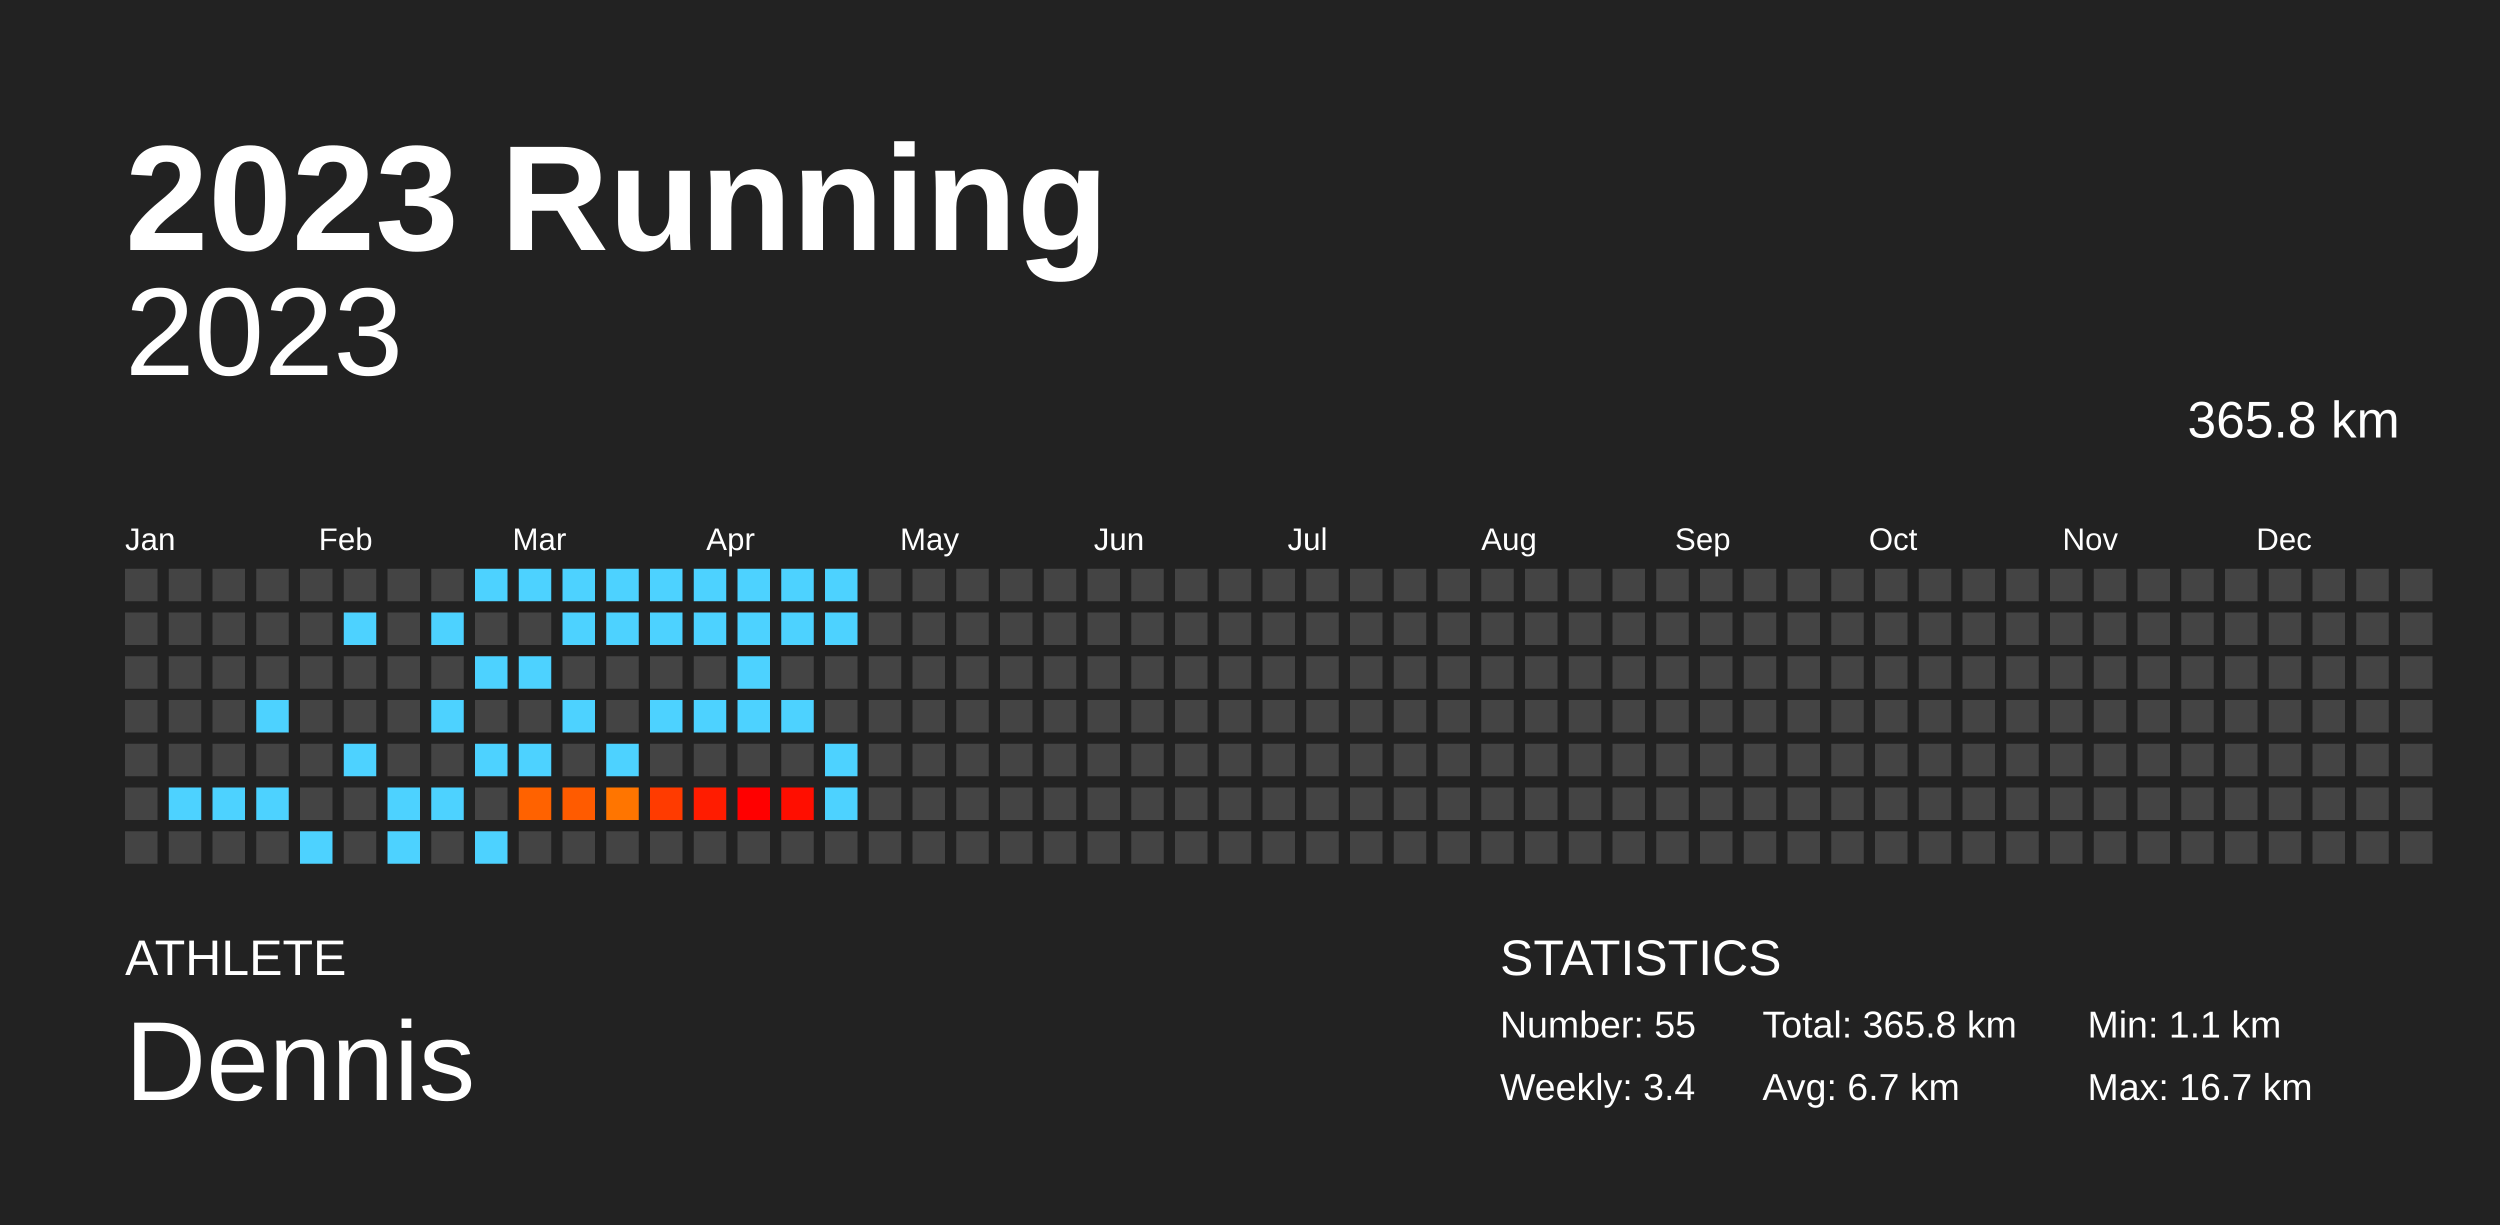
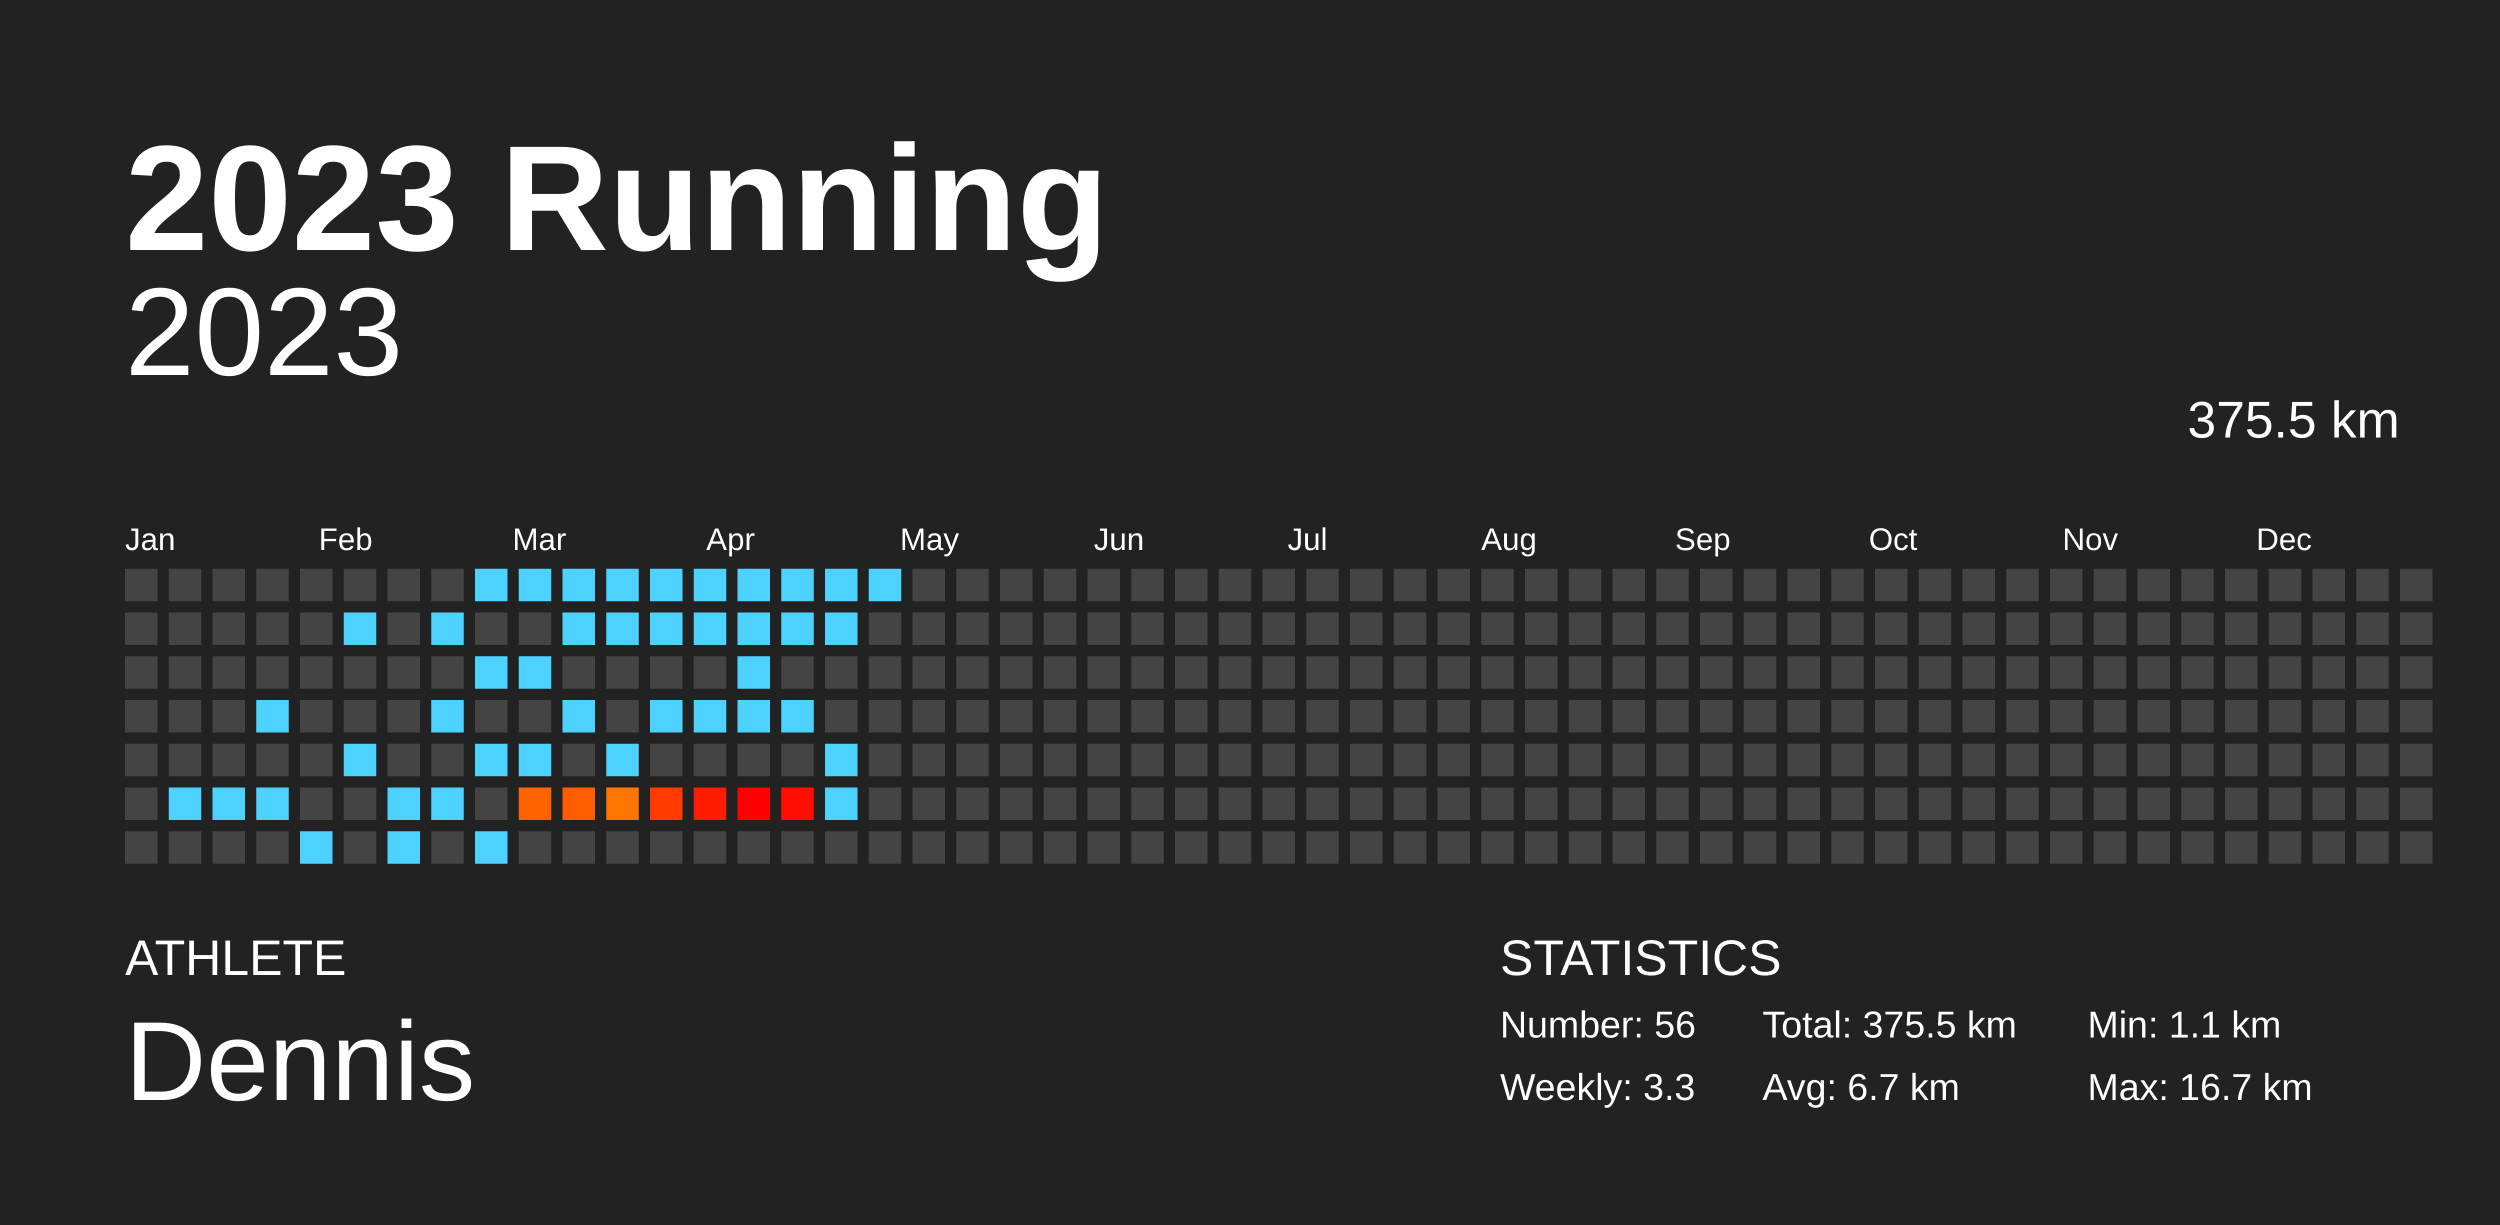
<svg xmlns="http://www.w3.org/2000/svg" baseProfile="full" height="98mm" version="1.1" viewBox="0,0,200,98" width="200mm">
  <defs />
  <rect fill="#222222" height="98" width="200" x="0" y="0" />
  <text fill="#FFFFFF" style="font-size:12px; font-family:Arial; font-weight:bold;" x="10" y="20">2023 Running</text>
  <text fill="#FFFFFF" style="font-size:4px; font-family:Arial" x="10" y="78">ATHLETE</text>
  <text fill="#FFFFFF" style="font-size:9px; font-family:Arial" x="10" y="88">Dennis</text>
  <text fill="#FFFFFF" style="font-size:4px; font-family:Arial" x="120" y="78">STATISTICS</text>
-   <text fill="#FFFFFF" style="font-size:3px; font-family:Arial" x="120" y="83">Number: 55</text>
-   <text fill="#FFFFFF" style="font-size:3px; font-family:Arial" x="120" y="88">Weekly: 3.4</text>
-   <text fill="#FFFFFF" style="font-size:3px; font-family:Arial" x="141" y="83">Total: 365.8 km</text>
+   <text fill="#FFFFFF" style="font-size:3px; font-family:Arial" x="120" y="83">Number: 56</text>
+   <text fill="#FFFFFF" style="font-size:3px; font-family:Arial" x="120" y="88">Weekly: 3.3</text>
+   <text fill="#FFFFFF" style="font-size:3px; font-family:Arial" x="141" y="83">Total: 375.5 km</text>
  <text fill="#FFFFFF" style="font-size:3px; font-family:Arial" x="141" y="88">Avg: 6.7 km</text>
  <text fill="#FFFFFF" style="font-size:3px; font-family:Arial" x="167" y="83">Min: 1.1 km</text>
  <text fill="#FFFFFF" style="font-size:3px; font-family:Arial" x="167" y="88">Max: 16.7 km</text>
  <text alignment-baseline="hanging" fill="#FFFFFF" style="font-size:10.0px; font-family:Arial;" x="10" y="30">2023</text>
-   <text alignment-baseline="hanging" fill="#FFFFFF" style="font-size:4.125px; font-family:Arial;" x="175" y="35">365.8 km</text>
+   <text alignment-baseline="hanging" fill="#FFFFFF" style="font-size:4.125px; font-family:Arial;" x="175" y="35">375.5 km</text>
  <text fill="#FFFFFF" style="font-size:2.5px; font-family:Arial" x="10.0" y="44">Jan</text>
  <text fill="#FFFFFF" style="font-size:2.5px; font-family:Arial" x="25.5" y="44">Feb</text>
  <text fill="#FFFFFF" style="font-size:2.5px; font-family:Arial" x="41.0" y="44">Mar</text>
  <text fill="#FFFFFF" style="font-size:2.5px; font-family:Arial" x="56.5" y="44">Apr</text>
  <text fill="#FFFFFF" style="font-size:2.5px; font-family:Arial" x="72.0" y="44">May</text>
  <text fill="#FFFFFF" style="font-size:2.5px; font-family:Arial" x="87.5" y="44">Jun</text>
  <text fill="#FFFFFF" style="font-size:2.5px; font-family:Arial" x="103.0" y="44">Jul</text>
  <text fill="#FFFFFF" style="font-size:2.5px; font-family:Arial" x="118.5" y="44">Aug</text>
  <text fill="#FFFFFF" style="font-size:2.5px; font-family:Arial" x="134.0" y="44">Sep</text>
  <text fill="#FFFFFF" style="font-size:2.5px; font-family:Arial" x="149.5" y="44">Oct</text>
  <text fill="#FFFFFF" style="font-size:2.5px; font-family:Arial" x="165.0" y="44">Nov</text>
  <text fill="#FFFFFF" style="font-size:2.5px; font-family:Arial" x="180.5" y="44">Dec</text>
  <rect fill="#444444" height="2.6" width="2.6" x="10.0" y="45.5" />
  <rect fill="#444444" height="2.6" width="2.6" x="10.0" y="49.0" />
  <rect fill="#444444" height="2.6" width="2.6" x="10.0" y="52.5" />
  <rect fill="#444444" height="2.6" width="2.6" x="10.0" y="56.0" />
  <rect fill="#444444" height="2.6" width="2.6" x="10.0" y="59.5" />
  <rect fill="#444444" height="2.6" width="2.6" x="10.0" y="63.0" />
  <rect fill="#444444" height="2.6" width="2.6" x="10.0" y="66.5" />
  <rect fill="#444444" height="2.6" width="2.6" x="13.5" y="45.5" />
  <rect fill="#444444" height="2.6" width="2.6" x="13.5" y="49.0" />
  <rect fill="#444444" height="2.6" width="2.6" x="13.5" y="52.5" />
  <rect fill="#444444" height="2.6" width="2.6" x="13.5" y="56.0" />
  <rect fill="#444444" height="2.6" width="2.6" x="13.5" y="59.5" />
  <rect fill="#4dd2ff" height="2.6" width="2.6" x="13.5" y="63.0" />
  <rect fill="#444444" height="2.6" width="2.6" x="13.5" y="66.5" />
  <rect fill="#444444" height="2.6" width="2.6" x="17.0" y="45.5" />
  <rect fill="#444444" height="2.6" width="2.6" x="17.0" y="49.0" />
  <rect fill="#444444" height="2.6" width="2.6" x="17.0" y="52.5" />
  <rect fill="#444444" height="2.6" width="2.6" x="17.0" y="56.0" />
  <rect fill="#444444" height="2.6" width="2.6" x="17.0" y="59.5" />
  <rect fill="#4dd2ff" height="2.6" width="2.6" x="17.0" y="63.0" />
  <rect fill="#444444" height="2.6" width="2.6" x="17.0" y="66.5" />
  <rect fill="#444444" height="2.6" width="2.6" x="20.5" y="45.5" />
  <rect fill="#444444" height="2.6" width="2.6" x="20.5" y="49.0" />
  <rect fill="#444444" height="2.6" width="2.6" x="20.5" y="52.5" />
  <rect fill="#4dd2ff" height="2.6" width="2.6" x="20.5" y="56.0" />
  <rect fill="#444444" height="2.6" width="2.6" x="20.5" y="59.5" />
  <rect fill="#4dd2ff" height="2.6" width="2.6" x="20.5" y="63.0" />
  <rect fill="#444444" height="2.6" width="2.6" x="20.5" y="66.5" />
  <rect fill="#444444" height="2.6" width="2.6" x="24.0" y="45.5" />
  <rect fill="#444444" height="2.6" width="2.6" x="24.0" y="49.0" />
  <rect fill="#444444" height="2.6" width="2.6" x="24.0" y="52.5" />
  <rect fill="#444444" height="2.6" width="2.6" x="24.0" y="56.0" />
  <rect fill="#444444" height="2.6" width="2.6" x="24.0" y="59.5" />
  <rect fill="#444444" height="2.6" width="2.6" x="24.0" y="63.0" />
  <rect fill="#4dd2ff" height="2.6" width="2.6" x="24.0" y="66.5" />
  <rect fill="#444444" height="2.6" width="2.6" x="27.5" y="45.5" />
  <rect fill="#4dd2ff" height="2.6" width="2.6" x="27.5" y="49.0" />
  <rect fill="#444444" height="2.6" width="2.6" x="27.5" y="52.5" />
  <rect fill="#444444" height="2.6" width="2.6" x="27.5" y="56.0" />
  <rect fill="#4dd2ff" height="2.6" width="2.6" x="27.5" y="59.5" />
  <rect fill="#444444" height="2.6" width="2.6" x="27.5" y="63.0" />
  <rect fill="#444444" height="2.6" width="2.6" x="27.5" y="66.5" />
  <rect fill="#444444" height="2.6" width="2.6" x="31.0" y="45.5" />
  <rect fill="#444444" height="2.6" width="2.6" x="31.0" y="49.0" />
  <rect fill="#444444" height="2.6" width="2.6" x="31.0" y="52.5" />
  <rect fill="#444444" height="2.6" width="2.6" x="31.0" y="56.0" />
  <rect fill="#444444" height="2.6" width="2.6" x="31.0" y="59.5" />
  <rect fill="#4dd2ff" height="2.6" width="2.6" x="31.0" y="63.0" />
  <rect fill="#4dd2ff" height="2.6" width="2.6" x="31.0" y="66.5" />
  <rect fill="#444444" height="2.6" width="2.6" x="34.5" y="45.5" />
  <rect fill="#4dd2ff" height="2.6" width="2.6" x="34.5" y="49.0" />
  <rect fill="#444444" height="2.6" width="2.6" x="34.5" y="52.5" />
  <rect fill="#4dd2ff" height="2.6" width="2.6" x="34.5" y="56.0" />
  <rect fill="#444444" height="2.6" width="2.6" x="34.5" y="59.5" />
  <rect fill="#4dd2ff" height="2.6" width="2.6" x="34.5" y="63.0" />
  <rect fill="#444444" height="2.6" width="2.6" x="34.5" y="66.5" />
  <rect fill="#4dd2ff" height="2.6" width="2.6" x="38.0" y="45.5" />
  <rect fill="#444444" height="2.6" width="2.6" x="38.0" y="49.0" />
  <rect fill="#4dd2ff" height="2.6" width="2.6" x="38.0" y="52.5" />
  <rect fill="#444444" height="2.6" width="2.6" x="38.0" y="56.0" />
  <rect fill="#4dd2ff" height="2.6" width="2.6" x="38.0" y="59.5" />
  <rect fill="#444444" height="2.6" width="2.6" x="38.0" y="63.0" />
  <rect fill="#4dd2ff" height="2.6" width="2.6" x="38.0" y="66.5" />
  <rect fill="#4dd2ff" height="2.6" width="2.6" x="41.5" y="45.5" />
  <rect fill="#444444" height="2.6" width="2.6" x="41.5" y="49.0" />
  <rect fill="#4dd2ff" height="2.6" width="2.6" x="41.5" y="52.5" />
  <rect fill="#444444" height="2.6" width="2.6" x="41.5" y="56.0" />
  <rect fill="#4dd2ff" height="2.6" width="2.6" x="41.5" y="59.5" />
  <rect fill="#ff6200" height="2.6" width="2.6" x="41.5" y="63.0" />
  <rect fill="#444444" height="2.6" width="2.6" x="41.5" y="66.5" />
  <rect fill="#4dd2ff" height="2.6" width="2.6" x="45.0" y="45.5" />
  <rect fill="#4dd2ff" height="2.6" width="2.6" x="45.0" y="49.0" />
  <rect fill="#444444" height="2.6" width="2.6" x="45.0" y="52.5" />
  <rect fill="#4dd2ff" height="2.6" width="2.6" x="45.0" y="56.0" />
  <rect fill="#444444" height="2.6" width="2.6" x="45.0" y="59.5" />
  <rect fill="#ff5b00" height="2.6" width="2.6" x="45.0" y="63.0" />
  <rect fill="#444444" height="2.6" width="2.6" x="45.0" y="66.5" />
  <rect fill="#4dd2ff" height="2.6" width="2.6" x="48.5" y="45.5" />
  <rect fill="#4dd2ff" height="2.6" width="2.6" x="48.5" y="49.0" />
  <rect fill="#444444" height="2.6" width="2.6" x="48.5" y="52.5" />
  <rect fill="#444444" height="2.6" width="2.6" x="48.5" y="56.0" />
  <rect fill="#4dd2ff" height="2.6" width="2.6" x="48.5" y="59.5" />
  <rect fill="#ff7500" height="2.6" width="2.6" x="48.5" y="63.0" />
  <rect fill="#444444" height="2.6" width="2.6" x="48.5" y="66.5" />
  <rect fill="#4dd2ff" height="2.6" width="2.6" x="52.0" y="45.5" />
  <rect fill="#4dd2ff" height="2.6" width="2.6" x="52.0" y="49.0" />
  <rect fill="#444444" height="2.6" width="2.6" x="52.0" y="52.5" />
  <rect fill="#4dd2ff" height="2.6" width="2.6" x="52.0" y="56.0" />
  <rect fill="#444444" height="2.6" width="2.6" x="52.0" y="59.5" />
  <rect fill="#ff3b00" height="2.6" width="2.6" x="52.0" y="63.0" />
  <rect fill="#444444" height="2.6" width="2.6" x="52.0" y="66.5" />
  <rect fill="#4dd2ff" height="2.6" width="2.6" x="55.5" y="45.5" />
  <rect fill="#4dd2ff" height="2.6" width="2.6" x="55.5" y="49.0" />
  <rect fill="#444444" height="2.6" width="2.6" x="55.5" y="52.5" />
  <rect fill="#4dd2ff" height="2.6" width="2.6" x="55.5" y="56.0" />
  <rect fill="#444444" height="2.6" width="2.6" x="55.5" y="59.5" />
  <rect fill="#ff1c00" height="2.6" width="2.6" x="55.5" y="63.0" />
  <rect fill="#444444" height="2.6" width="2.6" x="55.5" y="66.5" />
  <rect fill="#4dd2ff" height="2.6" width="2.6" x="59.0" y="45.5" />
  <rect fill="#4dd2ff" height="2.6" width="2.6" x="59.0" y="49.0" />
  <rect fill="#4dd2ff" height="2.6" width="2.6" x="59.0" y="52.5" />
  <rect fill="#4dd2ff" height="2.6" width="2.6" x="59.0" y="56.0" />
  <rect fill="#444444" height="2.6" width="2.6" x="59.0" y="59.5" />
  <rect fill="#ff0000" height="2.6" width="2.6" x="59.0" y="63.0" />
  <rect fill="#444444" height="2.6" width="2.6" x="59.0" y="66.5" />
  <rect fill="#4dd2ff" height="2.6" width="2.6" x="62.5" y="45.5" />
  <rect fill="#4dd2ff" height="2.6" width="2.6" x="62.5" y="49.0" />
  <rect fill="#444444" height="2.6" width="2.6" x="62.5" y="52.5" />
  <rect fill="#4dd2ff" height="2.6" width="2.6" x="62.5" y="56.0" />
  <rect fill="#444444" height="2.6" width="2.6" x="62.5" y="59.5" />
  <rect fill="#ff0e00" height="2.6" width="2.6" x="62.5" y="63.0" />
  <rect fill="#444444" height="2.6" width="2.6" x="62.5" y="66.5" />
  <rect fill="#4dd2ff" height="2.6" width="2.6" x="66.0" y="45.5" />
  <rect fill="#4dd2ff" height="2.6" width="2.6" x="66.0" y="49.0" />
  <rect fill="#444444" height="2.6" width="2.6" x="66.0" y="52.5" />
  <rect fill="#444444" height="2.6" width="2.6" x="66.0" y="56.0" />
  <rect fill="#4dd2ff" height="2.6" width="2.6" x="66.0" y="59.5" />
  <rect fill="#4dd2ff" height="2.6" width="2.6" x="66.0" y="63.0" />
  <rect fill="#444444" height="2.6" width="2.6" x="66.0" y="66.5" />
-   <rect fill="#444444" height="2.6" width="2.6" x="69.5" y="45.5" />
+   <rect fill="#4dd2ff" height="2.6" width="2.6" x="69.5" y="45.5" />
  <rect fill="#444444" height="2.6" width="2.6" x="69.5" y="49.0" />
  <rect fill="#444444" height="2.6" width="2.6" x="69.5" y="52.5" />
  <rect fill="#444444" height="2.6" width="2.6" x="69.5" y="56.0" />
  <rect fill="#444444" height="2.6" width="2.6" x="69.5" y="59.5" />
  <rect fill="#444444" height="2.6" width="2.6" x="69.5" y="63.0" />
  <rect fill="#444444" height="2.6" width="2.6" x="69.5" y="66.5" />
  <rect fill="#444444" height="2.6" width="2.6" x="73.0" y="45.5" />
  <rect fill="#444444" height="2.6" width="2.6" x="73.0" y="49.0" />
  <rect fill="#444444" height="2.6" width="2.6" x="73.0" y="52.5" />
  <rect fill="#444444" height="2.6" width="2.6" x="73.0" y="56.0" />
  <rect fill="#444444" height="2.6" width="2.6" x="73.0" y="59.5" />
  <rect fill="#444444" height="2.6" width="2.6" x="73.0" y="63.0" />
  <rect fill="#444444" height="2.6" width="2.6" x="73.0" y="66.5" />
  <rect fill="#444444" height="2.6" width="2.6" x="76.5" y="45.5" />
  <rect fill="#444444" height="2.6" width="2.6" x="76.5" y="49.0" />
  <rect fill="#444444" height="2.6" width="2.6" x="76.5" y="52.5" />
  <rect fill="#444444" height="2.6" width="2.6" x="76.5" y="56.0" />
  <rect fill="#444444" height="2.6" width="2.6" x="76.5" y="59.5" />
  <rect fill="#444444" height="2.6" width="2.6" x="76.5" y="63.0" />
  <rect fill="#444444" height="2.6" width="2.6" x="76.5" y="66.5" />
  <rect fill="#444444" height="2.6" width="2.6" x="80.0" y="45.5" />
  <rect fill="#444444" height="2.6" width="2.6" x="80.0" y="49.0" />
  <rect fill="#444444" height="2.6" width="2.6" x="80.0" y="52.5" />
  <rect fill="#444444" height="2.6" width="2.6" x="80.0" y="56.0" />
  <rect fill="#444444" height="2.6" width="2.6" x="80.0" y="59.5" />
  <rect fill="#444444" height="2.6" width="2.6" x="80.0" y="63.0" />
  <rect fill="#444444" height="2.6" width="2.6" x="80.0" y="66.5" />
  <rect fill="#444444" height="2.6" width="2.6" x="83.5" y="45.5" />
  <rect fill="#444444" height="2.6" width="2.6" x="83.5" y="49.0" />
  <rect fill="#444444" height="2.6" width="2.6" x="83.5" y="52.5" />
  <rect fill="#444444" height="2.6" width="2.6" x="83.5" y="56.0" />
  <rect fill="#444444" height="2.6" width="2.6" x="83.5" y="59.5" />
  <rect fill="#444444" height="2.6" width="2.6" x="83.5" y="63.0" />
  <rect fill="#444444" height="2.6" width="2.6" x="83.5" y="66.5" />
  <rect fill="#444444" height="2.6" width="2.6" x="87.0" y="45.5" />
  <rect fill="#444444" height="2.6" width="2.6" x="87.0" y="49.0" />
  <rect fill="#444444" height="2.6" width="2.6" x="87.0" y="52.5" />
  <rect fill="#444444" height="2.6" width="2.6" x="87.0" y="56.0" />
  <rect fill="#444444" height="2.6" width="2.6" x="87.0" y="59.5" />
  <rect fill="#444444" height="2.6" width="2.6" x="87.0" y="63.0" />
  <rect fill="#444444" height="2.6" width="2.6" x="87.0" y="66.5" />
  <rect fill="#444444" height="2.6" width="2.6" x="90.5" y="45.5" />
  <rect fill="#444444" height="2.6" width="2.6" x="90.5" y="49.0" />
  <rect fill="#444444" height="2.6" width="2.6" x="90.5" y="52.5" />
  <rect fill="#444444" height="2.6" width="2.6" x="90.5" y="56.0" />
  <rect fill="#444444" height="2.6" width="2.6" x="90.5" y="59.5" />
  <rect fill="#444444" height="2.6" width="2.6" x="90.5" y="63.0" />
  <rect fill="#444444" height="2.6" width="2.6" x="90.5" y="66.5" />
  <rect fill="#444444" height="2.6" width="2.6" x="94.0" y="45.5" />
  <rect fill="#444444" height="2.6" width="2.6" x="94.0" y="49.0" />
  <rect fill="#444444" height="2.6" width="2.6" x="94.0" y="52.5" />
  <rect fill="#444444" height="2.6" width="2.6" x="94.0" y="56.0" />
  <rect fill="#444444" height="2.6" width="2.6" x="94.0" y="59.5" />
  <rect fill="#444444" height="2.6" width="2.6" x="94.0" y="63.0" />
  <rect fill="#444444" height="2.6" width="2.6" x="94.0" y="66.5" />
  <rect fill="#444444" height="2.6" width="2.6" x="97.5" y="45.5" />
  <rect fill="#444444" height="2.6" width="2.6" x="97.5" y="49.0" />
  <rect fill="#444444" height="2.6" width="2.6" x="97.5" y="52.5" />
  <rect fill="#444444" height="2.6" width="2.6" x="97.5" y="56.0" />
  <rect fill="#444444" height="2.6" width="2.6" x="97.5" y="59.5" />
  <rect fill="#444444" height="2.6" width="2.6" x="97.5" y="63.0" />
  <rect fill="#444444" height="2.6" width="2.6" x="97.5" y="66.5" />
  <rect fill="#444444" height="2.6" width="2.6" x="101.0" y="45.5" />
  <rect fill="#444444" height="2.6" width="2.6" x="101.0" y="49.0" />
  <rect fill="#444444" height="2.6" width="2.6" x="101.0" y="52.5" />
  <rect fill="#444444" height="2.6" width="2.6" x="101.0" y="56.0" />
  <rect fill="#444444" height="2.6" width="2.6" x="101.0" y="59.5" />
  <rect fill="#444444" height="2.6" width="2.6" x="101.0" y="63.0" />
  <rect fill="#444444" height="2.6" width="2.6" x="101.0" y="66.5" />
  <rect fill="#444444" height="2.6" width="2.6" x="104.5" y="45.5" />
  <rect fill="#444444" height="2.6" width="2.6" x="104.5" y="49.0" />
  <rect fill="#444444" height="2.6" width="2.6" x="104.5" y="52.5" />
  <rect fill="#444444" height="2.6" width="2.6" x="104.5" y="56.0" />
  <rect fill="#444444" height="2.6" width="2.6" x="104.5" y="59.5" />
  <rect fill="#444444" height="2.6" width="2.6" x="104.5" y="63.0" />
  <rect fill="#444444" height="2.6" width="2.6" x="104.5" y="66.5" />
  <rect fill="#444444" height="2.6" width="2.6" x="108.0" y="45.5" />
  <rect fill="#444444" height="2.6" width="2.6" x="108.0" y="49.0" />
  <rect fill="#444444" height="2.6" width="2.6" x="108.0" y="52.5" />
  <rect fill="#444444" height="2.6" width="2.6" x="108.0" y="56.0" />
  <rect fill="#444444" height="2.6" width="2.6" x="108.0" y="59.5" />
  <rect fill="#444444" height="2.6" width="2.6" x="108.0" y="63.0" />
  <rect fill="#444444" height="2.6" width="2.6" x="108.0" y="66.5" />
  <rect fill="#444444" height="2.6" width="2.6" x="111.5" y="45.5" />
  <rect fill="#444444" height="2.6" width="2.6" x="111.5" y="49.0" />
  <rect fill="#444444" height="2.6" width="2.6" x="111.5" y="52.5" />
  <rect fill="#444444" height="2.6" width="2.6" x="111.5" y="56.0" />
  <rect fill="#444444" height="2.6" width="2.6" x="111.5" y="59.5" />
  <rect fill="#444444" height="2.6" width="2.6" x="111.5" y="63.0" />
  <rect fill="#444444" height="2.6" width="2.6" x="111.5" y="66.5" />
  <rect fill="#444444" height="2.6" width="2.6" x="115.0" y="45.5" />
  <rect fill="#444444" height="2.6" width="2.6" x="115.0" y="49.0" />
  <rect fill="#444444" height="2.6" width="2.6" x="115.0" y="52.5" />
  <rect fill="#444444" height="2.6" width="2.6" x="115.0" y="56.0" />
  <rect fill="#444444" height="2.6" width="2.6" x="115.0" y="59.5" />
  <rect fill="#444444" height="2.6" width="2.6" x="115.0" y="63.0" />
  <rect fill="#444444" height="2.6" width="2.6" x="115.0" y="66.5" />
  <rect fill="#444444" height="2.6" width="2.6" x="118.5" y="45.5" />
  <rect fill="#444444" height="2.6" width="2.6" x="118.5" y="49.0" />
  <rect fill="#444444" height="2.6" width="2.6" x="118.5" y="52.5" />
  <rect fill="#444444" height="2.6" width="2.6" x="118.5" y="56.0" />
  <rect fill="#444444" height="2.6" width="2.6" x="118.5" y="59.5" />
  <rect fill="#444444" height="2.6" width="2.6" x="118.5" y="63.0" />
  <rect fill="#444444" height="2.6" width="2.6" x="118.5" y="66.5" />
  <rect fill="#444444" height="2.6" width="2.6" x="122.0" y="45.5" />
  <rect fill="#444444" height="2.6" width="2.6" x="122.0" y="49.0" />
  <rect fill="#444444" height="2.6" width="2.6" x="122.0" y="52.5" />
  <rect fill="#444444" height="2.6" width="2.6" x="122.0" y="56.0" />
  <rect fill="#444444" height="2.6" width="2.6" x="122.0" y="59.5" />
  <rect fill="#444444" height="2.6" width="2.6" x="122.0" y="63.0" />
  <rect fill="#444444" height="2.6" width="2.6" x="122.0" y="66.5" />
  <rect fill="#444444" height="2.6" width="2.6" x="125.5" y="45.5" />
  <rect fill="#444444" height="2.6" width="2.6" x="125.5" y="49.0" />
  <rect fill="#444444" height="2.6" width="2.6" x="125.5" y="52.5" />
  <rect fill="#444444" height="2.6" width="2.6" x="125.5" y="56.0" />
  <rect fill="#444444" height="2.6" width="2.6" x="125.5" y="59.5" />
  <rect fill="#444444" height="2.6" width="2.6" x="125.5" y="63.0" />
  <rect fill="#444444" height="2.6" width="2.6" x="125.5" y="66.5" />
  <rect fill="#444444" height="2.6" width="2.6" x="129.0" y="45.5" />
  <rect fill="#444444" height="2.6" width="2.6" x="129.0" y="49.0" />
  <rect fill="#444444" height="2.6" width="2.6" x="129.0" y="52.5" />
  <rect fill="#444444" height="2.6" width="2.6" x="129.0" y="56.0" />
  <rect fill="#444444" height="2.6" width="2.6" x="129.0" y="59.5" />
  <rect fill="#444444" height="2.6" width="2.6" x="129.0" y="63.0" />
  <rect fill="#444444" height="2.6" width="2.6" x="129.0" y="66.5" />
  <rect fill="#444444" height="2.6" width="2.6" x="132.5" y="45.5" />
  <rect fill="#444444" height="2.6" width="2.6" x="132.5" y="49.0" />
  <rect fill="#444444" height="2.6" width="2.6" x="132.5" y="52.5" />
  <rect fill="#444444" height="2.6" width="2.6" x="132.5" y="56.0" />
  <rect fill="#444444" height="2.6" width="2.6" x="132.5" y="59.5" />
  <rect fill="#444444" height="2.6" width="2.6" x="132.5" y="63.0" />
  <rect fill="#444444" height="2.6" width="2.6" x="132.5" y="66.5" />
  <rect fill="#444444" height="2.6" width="2.6" x="136.0" y="45.5" />
  <rect fill="#444444" height="2.6" width="2.6" x="136.0" y="49.0" />
  <rect fill="#444444" height="2.6" width="2.6" x="136.0" y="52.5" />
  <rect fill="#444444" height="2.6" width="2.6" x="136.0" y="56.0" />
  <rect fill="#444444" height="2.6" width="2.6" x="136.0" y="59.5" />
  <rect fill="#444444" height="2.6" width="2.6" x="136.0" y="63.0" />
  <rect fill="#444444" height="2.6" width="2.6" x="136.0" y="66.5" />
  <rect fill="#444444" height="2.6" width="2.6" x="139.5" y="45.5" />
  <rect fill="#444444" height="2.6" width="2.6" x="139.5" y="49.0" />
  <rect fill="#444444" height="2.6" width="2.6" x="139.5" y="52.5" />
  <rect fill="#444444" height="2.6" width="2.6" x="139.5" y="56.0" />
  <rect fill="#444444" height="2.6" width="2.6" x="139.5" y="59.5" />
  <rect fill="#444444" height="2.6" width="2.6" x="139.5" y="63.0" />
  <rect fill="#444444" height="2.6" width="2.6" x="139.5" y="66.5" />
  <rect fill="#444444" height="2.6" width="2.6" x="143.0" y="45.5" />
  <rect fill="#444444" height="2.6" width="2.6" x="143.0" y="49.0" />
  <rect fill="#444444" height="2.6" width="2.6" x="143.0" y="52.5" />
  <rect fill="#444444" height="2.6" width="2.6" x="143.0" y="56.0" />
  <rect fill="#444444" height="2.6" width="2.6" x="143.0" y="59.5" />
  <rect fill="#444444" height="2.6" width="2.6" x="143.0" y="63.0" />
  <rect fill="#444444" height="2.6" width="2.6" x="143.0" y="66.5" />
  <rect fill="#444444" height="2.6" width="2.6" x="146.5" y="45.5" />
  <rect fill="#444444" height="2.6" width="2.6" x="146.5" y="49.0" />
  <rect fill="#444444" height="2.6" width="2.6" x="146.5" y="52.5" />
  <rect fill="#444444" height="2.6" width="2.6" x="146.5" y="56.0" />
  <rect fill="#444444" height="2.6" width="2.6" x="146.5" y="59.5" />
  <rect fill="#444444" height="2.6" width="2.6" x="146.5" y="63.0" />
  <rect fill="#444444" height="2.6" width="2.6" x="146.5" y="66.5" />
  <rect fill="#444444" height="2.6" width="2.6" x="150.0" y="45.5" />
  <rect fill="#444444" height="2.6" width="2.6" x="150.0" y="49.0" />
  <rect fill="#444444" height="2.6" width="2.6" x="150.0" y="52.5" />
  <rect fill="#444444" height="2.6" width="2.6" x="150.0" y="56.0" />
  <rect fill="#444444" height="2.6" width="2.6" x="150.0" y="59.5" />
  <rect fill="#444444" height="2.6" width="2.6" x="150.0" y="63.0" />
  <rect fill="#444444" height="2.6" width="2.6" x="150.0" y="66.5" />
  <rect fill="#444444" height="2.6" width="2.6" x="153.5" y="45.5" />
  <rect fill="#444444" height="2.6" width="2.6" x="153.5" y="49.0" />
  <rect fill="#444444" height="2.6" width="2.6" x="153.5" y="52.5" />
  <rect fill="#444444" height="2.6" width="2.6" x="153.5" y="56.0" />
  <rect fill="#444444" height="2.6" width="2.6" x="153.5" y="59.5" />
  <rect fill="#444444" height="2.6" width="2.6" x="153.5" y="63.0" />
  <rect fill="#444444" height="2.6" width="2.6" x="153.5" y="66.5" />
  <rect fill="#444444" height="2.6" width="2.6" x="157.0" y="45.5" />
  <rect fill="#444444" height="2.6" width="2.6" x="157.0" y="49.0" />
  <rect fill="#444444" height="2.6" width="2.6" x="157.0" y="52.5" />
  <rect fill="#444444" height="2.6" width="2.6" x="157.0" y="56.0" />
  <rect fill="#444444" height="2.6" width="2.6" x="157.0" y="59.5" />
  <rect fill="#444444" height="2.6" width="2.6" x="157.0" y="63.0" />
  <rect fill="#444444" height="2.6" width="2.6" x="157.0" y="66.5" />
  <rect fill="#444444" height="2.6" width="2.6" x="160.5" y="45.5" />
  <rect fill="#444444" height="2.6" width="2.6" x="160.5" y="49.0" />
  <rect fill="#444444" height="2.6" width="2.6" x="160.5" y="52.5" />
  <rect fill="#444444" height="2.6" width="2.6" x="160.5" y="56.0" />
  <rect fill="#444444" height="2.6" width="2.6" x="160.5" y="59.5" />
  <rect fill="#444444" height="2.6" width="2.6" x="160.5" y="63.0" />
  <rect fill="#444444" height="2.6" width="2.6" x="160.5" y="66.5" />
  <rect fill="#444444" height="2.6" width="2.6" x="164.0" y="45.5" />
  <rect fill="#444444" height="2.6" width="2.6" x="164.0" y="49.0" />
  <rect fill="#444444" height="2.6" width="2.6" x="164.0" y="52.5" />
  <rect fill="#444444" height="2.6" width="2.6" x="164.0" y="56.0" />
  <rect fill="#444444" height="2.6" width="2.6" x="164.0" y="59.5" />
  <rect fill="#444444" height="2.6" width="2.6" x="164.0" y="63.0" />
  <rect fill="#444444" height="2.6" width="2.6" x="164.0" y="66.5" />
  <rect fill="#444444" height="2.6" width="2.6" x="167.5" y="45.5" />
  <rect fill="#444444" height="2.6" width="2.6" x="167.5" y="49.0" />
  <rect fill="#444444" height="2.6" width="2.6" x="167.5" y="52.5" />
  <rect fill="#444444" height="2.6" width="2.6" x="167.5" y="56.0" />
  <rect fill="#444444" height="2.6" width="2.6" x="167.5" y="59.5" />
  <rect fill="#444444" height="2.6" width="2.6" x="167.5" y="63.0" />
  <rect fill="#444444" height="2.6" width="2.6" x="167.5" y="66.5" />
  <rect fill="#444444" height="2.6" width="2.6" x="171.0" y="45.5" />
  <rect fill="#444444" height="2.6" width="2.6" x="171.0" y="49.0" />
  <rect fill="#444444" height="2.6" width="2.6" x="171.0" y="52.5" />
  <rect fill="#444444" height="2.6" width="2.6" x="171.0" y="56.0" />
  <rect fill="#444444" height="2.6" width="2.6" x="171.0" y="59.5" />
  <rect fill="#444444" height="2.6" width="2.6" x="171.0" y="63.0" />
  <rect fill="#444444" height="2.6" width="2.6" x="171.0" y="66.5" />
  <rect fill="#444444" height="2.6" width="2.6" x="174.5" y="45.5" />
  <rect fill="#444444" height="2.6" width="2.6" x="174.5" y="49.0" />
  <rect fill="#444444" height="2.6" width="2.6" x="174.5" y="52.5" />
  <rect fill="#444444" height="2.6" width="2.6" x="174.5" y="56.0" />
  <rect fill="#444444" height="2.6" width="2.6" x="174.5" y="59.5" />
  <rect fill="#444444" height="2.6" width="2.6" x="174.5" y="63.0" />
  <rect fill="#444444" height="2.6" width="2.6" x="174.5" y="66.5" />
  <rect fill="#444444" height="2.6" width="2.6" x="178.0" y="45.5" />
  <rect fill="#444444" height="2.6" width="2.6" x="178.0" y="49.0" />
  <rect fill="#444444" height="2.6" width="2.6" x="178.0" y="52.5" />
  <rect fill="#444444" height="2.6" width="2.6" x="178.0" y="56.0" />
  <rect fill="#444444" height="2.6" width="2.6" x="178.0" y="59.5" />
  <rect fill="#444444" height="2.6" width="2.6" x="178.0" y="63.0" />
  <rect fill="#444444" height="2.6" width="2.6" x="178.0" y="66.5" />
  <rect fill="#444444" height="2.6" width="2.6" x="181.5" y="45.5" />
  <rect fill="#444444" height="2.6" width="2.6" x="181.5" y="49.0" />
  <rect fill="#444444" height="2.6" width="2.6" x="181.5" y="52.5" />
  <rect fill="#444444" height="2.6" width="2.6" x="181.5" y="56.0" />
  <rect fill="#444444" height="2.6" width="2.6" x="181.5" y="59.5" />
  <rect fill="#444444" height="2.6" width="2.6" x="181.5" y="63.0" />
  <rect fill="#444444" height="2.6" width="2.6" x="181.5" y="66.5" />
  <rect fill="#444444" height="2.6" width="2.6" x="185.0" y="45.5" />
  <rect fill="#444444" height="2.6" width="2.6" x="185.0" y="49.0" />
  <rect fill="#444444" height="2.6" width="2.6" x="185.0" y="52.5" />
  <rect fill="#444444" height="2.6" width="2.6" x="185.0" y="56.0" />
  <rect fill="#444444" height="2.6" width="2.6" x="185.0" y="59.5" />
  <rect fill="#444444" height="2.6" width="2.6" x="185.0" y="63.0" />
  <rect fill="#444444" height="2.6" width="2.6" x="185.0" y="66.5" />
  <rect fill="#444444" height="2.6" width="2.6" x="188.5" y="45.5" />
  <rect fill="#444444" height="2.6" width="2.6" x="188.5" y="49.0" />
  <rect fill="#444444" height="2.6" width="2.6" x="188.5" y="52.5" />
  <rect fill="#444444" height="2.6" width="2.6" x="188.5" y="56.0" />
  <rect fill="#444444" height="2.6" width="2.6" x="188.5" y="59.5" />
  <rect fill="#444444" height="2.6" width="2.6" x="188.5" y="63.0" />
  <rect fill="#444444" height="2.6" width="2.6" x="188.5" y="66.5" />
  <rect fill="#444444" height="2.6" width="2.6" x="192.0" y="45.5" />
  <rect fill="#444444" height="2.6" width="2.6" x="192.0" y="49.0" />
  <rect fill="#444444" height="2.6" width="2.6" x="192.0" y="52.5" />
  <rect fill="#444444" height="2.6" width="2.6" x="192.0" y="56.0" />
  <rect fill="#444444" height="2.6" width="2.6" x="192.0" y="59.5" />
  <rect fill="#444444" height="2.6" width="2.6" x="192.0" y="63.0" />
  <rect fill="#444444" height="2.6" width="2.6" x="192.0" y="66.5" />
</svg>
